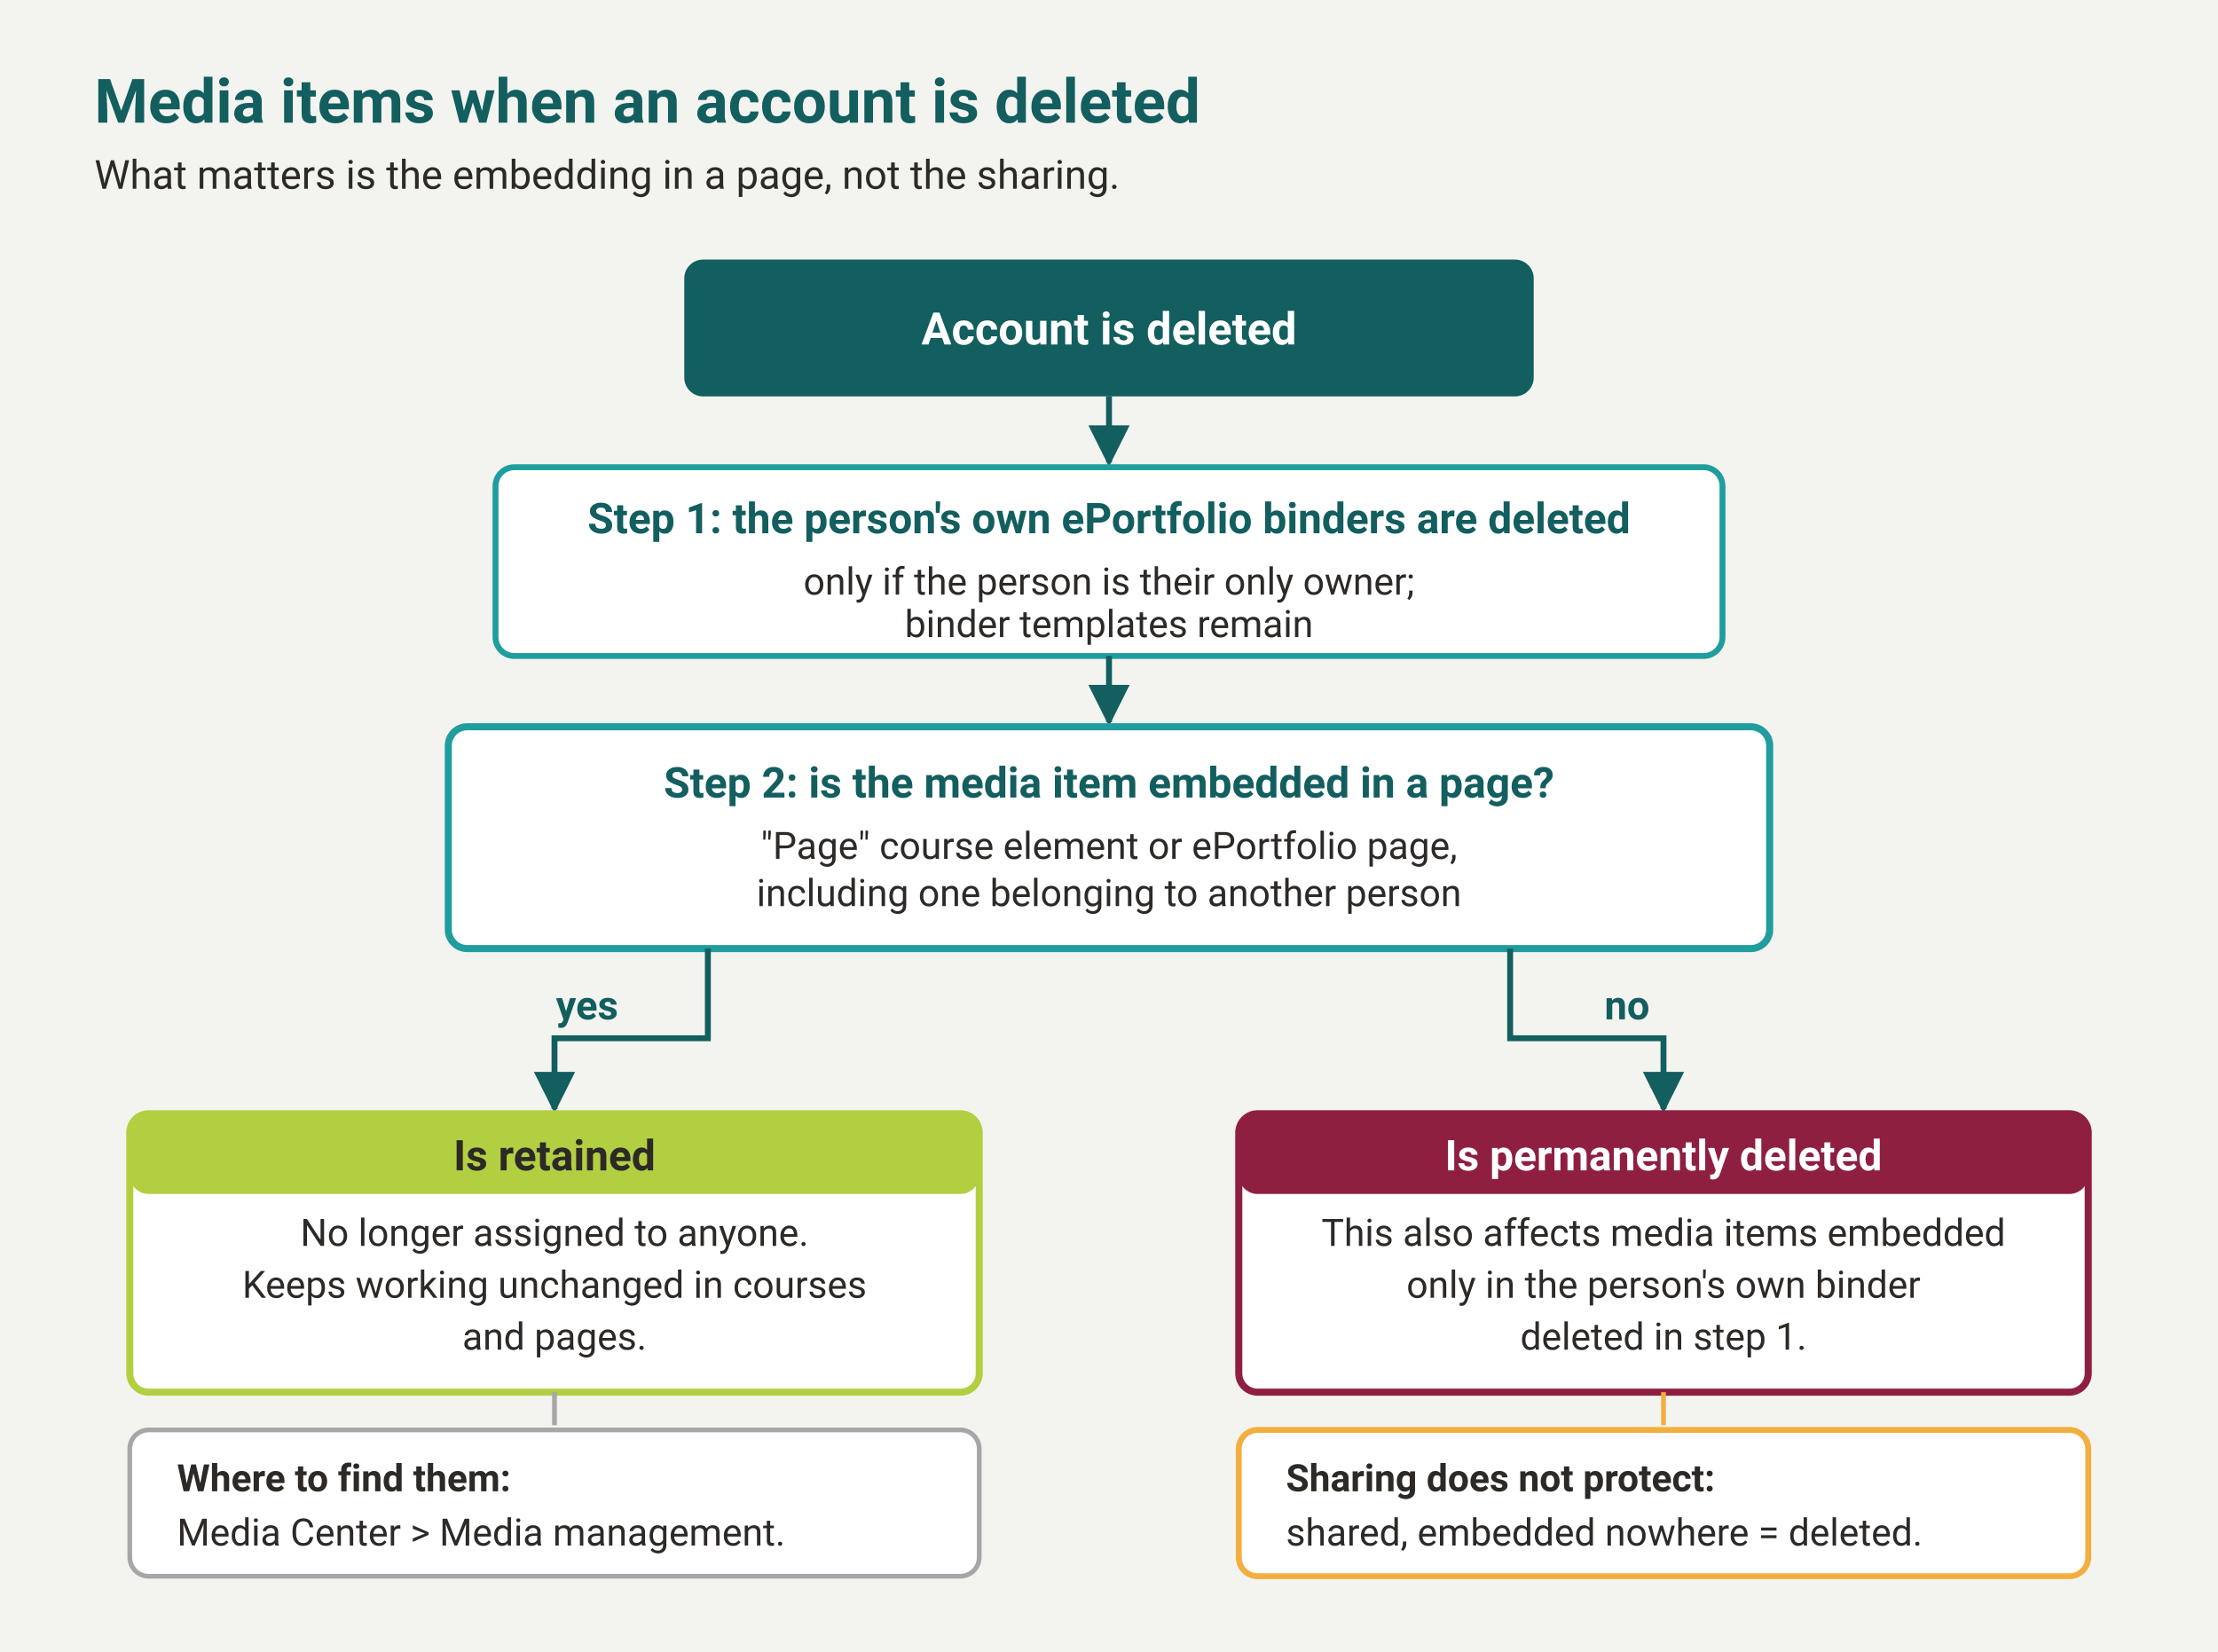
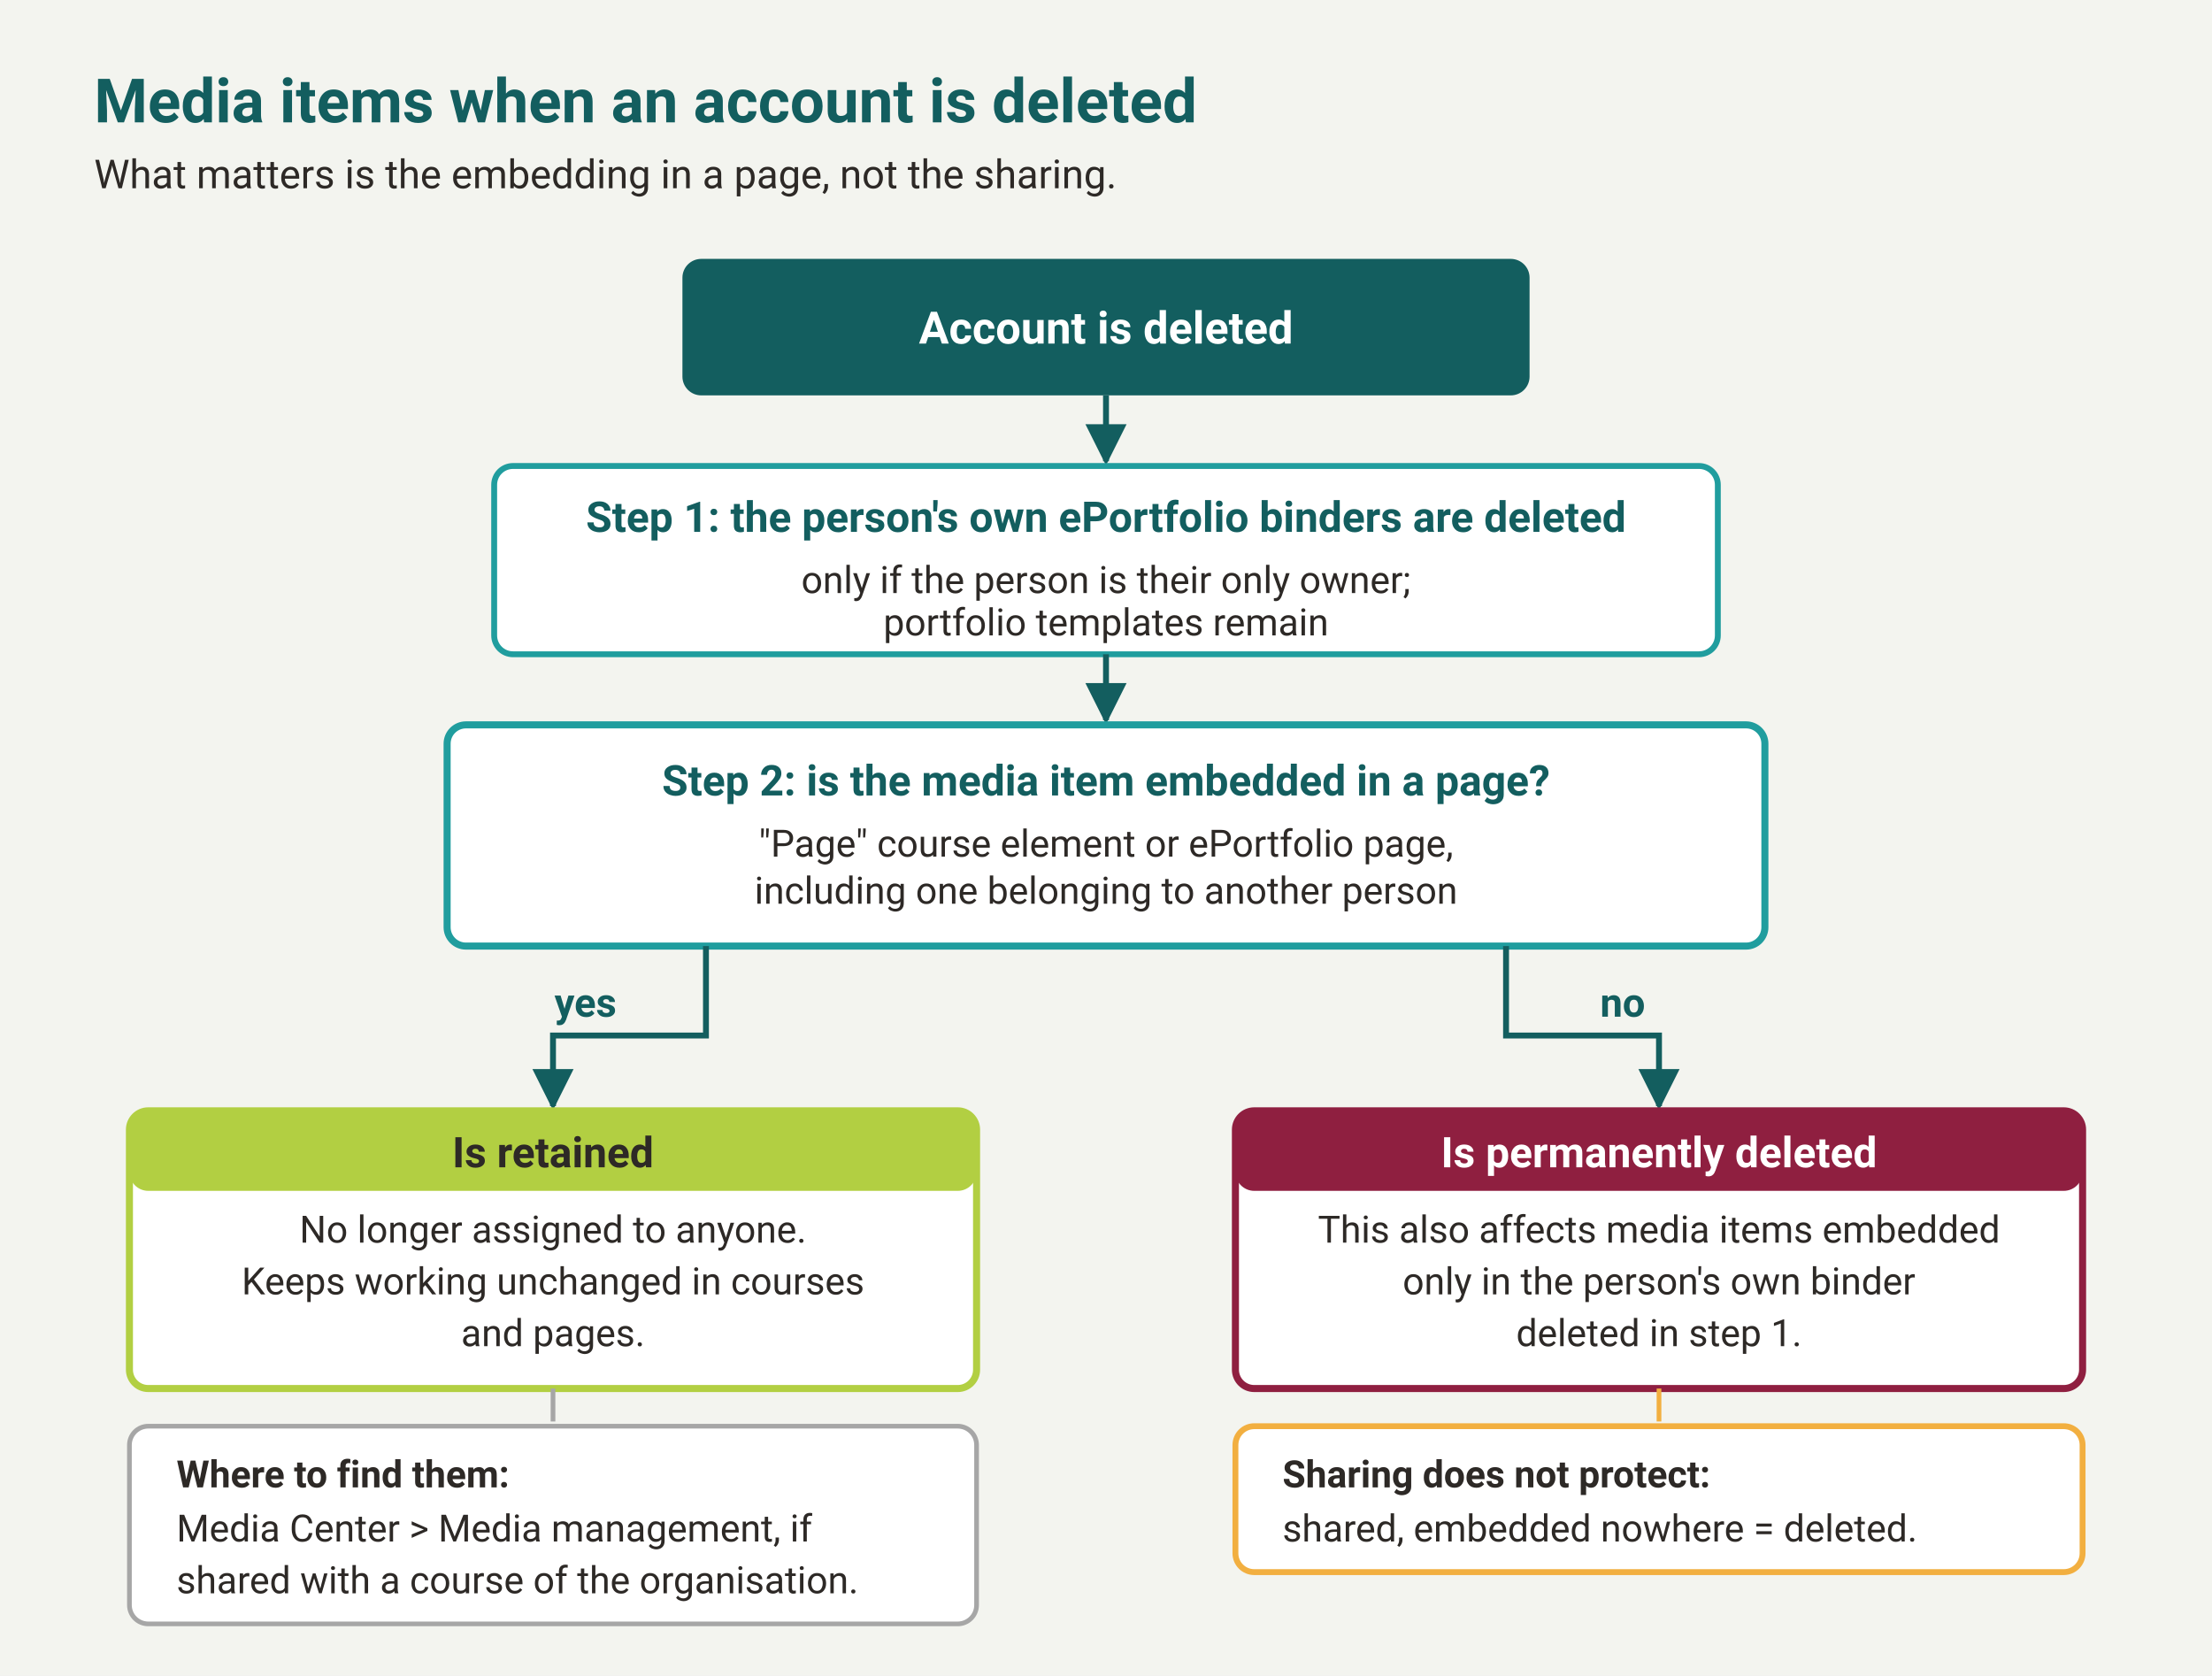
- <svg xmlns="http://www.w3.org/2000/svg" viewBox="0 0 940 700" width="940" height="700" role="img" aria-label="Decision tree: what happens to the media items in the Media Center when an account is deleted">
-   <rect x="0" y="0" width="940" height="700" fill="#F3F4EF" />
+ <svg xmlns="http://www.w3.org/2000/svg" viewBox="0 0 940 712" width="940" height="712" role="img" aria-label="Decision tree: what happens to the media items in the Media Center when an account is deleted">
+   <rect x="0" y="0" width="940" height="712" fill="#F3F4EF" />
  <defs>
    <marker id="arrow" viewBox="0 0 10 10" refX="9" refY="5" markerWidth="7" markerHeight="7" orient="auto-start-reverse">
      <path d="M 0 0 L 10 5 L 0 10 z" fill="#135E5F" />
    </marker>
    <marker id="arrowGrey" viewBox="0 0 10 10" refX="9" refY="5" markerWidth="7" markerHeight="7" orient="auto-start-reverse">
      <path d="M 0 0 L 10 5 L 0 10 z" fill="#A6A6A6" />
    </marker>
  </defs>
  <text x="40" y="52" font-family="'Roboto', sans-serif" font-size="26" font-weight="700" fill="#135E5F">Media items when an account is deleted</text>
  <text x="40" y="80" font-family="'Roboto', sans-serif" font-size="17" fill="#2D2926">What matters is the embedding in a page, not the sharing.</text>
  <rect x="290" y="110" width="360" height="58" rx="8" fill="#135E5F" />
  <text x="470" y="146" font-family="'Roboto', sans-serif" font-size="19" font-weight="600" fill="#FFFFFF" text-anchor="middle">Account is deleted</text>
  <line x1="470" y1="168" x2="470" y2="196" stroke="#135E5F" stroke-width="2.5" marker-end="url(#arrow)" />
  <rect x="210" y="198" width="520" height="80" rx="8" fill="#FFFFFF" stroke="#209D9E" stroke-width="2.5" />
  <text x="470" y="226" font-family="'Roboto', sans-serif" font-size="18" font-weight="600" fill="#135E5F" text-anchor="middle">Step 1: the person's own ePortfolio binders are deleted</text>
  <text x="470" y="252" font-family="'Roboto', sans-serif" font-size="16" fill="#2D2926" text-anchor="middle">only if the person is their only owner;</text>
-   <text x="470" y="270" font-family="'Roboto', sans-serif" font-size="16" fill="#2D2926" text-anchor="middle">binder templates remain</text>
+   <text x="470" y="270" font-family="'Roboto', sans-serif" font-size="16" fill="#2D2926" text-anchor="middle">portfolio templates remain</text>
  <line x1="470" y1="278" x2="470" y2="306" stroke="#135E5F" stroke-width="2.5" marker-end="url(#arrow)" />
  <rect x="190" y="308" width="560" height="94" rx="8" fill="#FFFFFF" stroke="#209D9E" stroke-width="3" />
  <text x="470" y="338" font-family="'Roboto', sans-serif" font-size="18" font-weight="600" fill="#135E5F" text-anchor="middle">Step 2: is the media item embedded in a page?</text>
  <text x="470" y="364" font-family="'Roboto', sans-serif" font-size="16" fill="#2D2926" text-anchor="middle">"Page" course element or ePortfolio page,</text>
  <text x="470" y="384" font-family="'Roboto', sans-serif" font-size="16" fill="#2D2926" text-anchor="middle">including one belonging to another person</text>
  <path d="M 300 402 L 300 440 L 235 440 L 235 470" fill="none" stroke="#135E5F" stroke-width="2.5" marker-end="url(#arrow)" />
  <path d="M 640 402 L 640 440 L 705 440 L 705 470" fill="none" stroke="#135E5F" stroke-width="2.5" marker-end="url(#arrow)" />
  <text x="262" y="432" font-family="'Roboto', sans-serif" font-size="17" font-weight="700" fill="#135E5F" text-anchor="end">yes</text>
  <text x="680" y="432" font-family="'Roboto', sans-serif" font-size="17" font-weight="700" fill="#135E5F">no</text>
  <rect x="55" y="472" width="360" height="118" rx="8" fill="#FFFFFF" stroke="#B2CF42" stroke-width="3" />
  <rect x="55" y="472" width="360" height="34" rx="8" fill="#B2CF42" />
  <text x="235" y="496" font-family="'Roboto', sans-serif" font-size="18" font-weight="700" fill="#2D2926" text-anchor="middle">Is retained</text>
  <text x="235" y="528" font-family="'Roboto', sans-serif" font-size="16" fill="#2D2926" text-anchor="middle">No longer assigned to anyone.</text>
  <text x="235" y="550" font-family="'Roboto', sans-serif" font-size="16" fill="#2D2926" text-anchor="middle">Keeps working unchanged in courses</text>
  <text x="235" y="572" font-family="'Roboto', sans-serif" font-size="16" fill="#2D2926" text-anchor="middle">and pages.</text>
  <rect x="525" y="472" width="360" height="118" rx="8" fill="#FFFFFF" stroke="#8F1F40" stroke-width="3" />
  <rect x="525" y="472" width="360" height="34" rx="8" fill="#8F1F40" />
  <text x="705" y="496" font-family="'Roboto', sans-serif" font-size="18" font-weight="700" fill="#FFFFFF" text-anchor="middle">Is permanently deleted</text>
  <text x="705" y="528" font-family="'Roboto', sans-serif" font-size="16" fill="#2D2926" text-anchor="middle">This also affects media items embedded</text>
  <text x="705" y="550" font-family="'Roboto', sans-serif" font-size="16" fill="#2D2926" text-anchor="middle">only in the person's own binder</text>
  <text x="705" y="572" font-family="'Roboto', sans-serif" font-size="16" fill="#2D2926" text-anchor="middle">deleted in step 1.</text>
-   <rect x="55" y="606" width="360" height="62" rx="8" fill="#FFFFFF" stroke="#A6A6A6" stroke-width="2" />
+   <rect x="55" y="606" width="360" height="84" rx="8" fill="#FFFFFF" stroke="#A6A6A6" stroke-width="2" />
  <text x="75" y="632" font-family="'Roboto', sans-serif" font-size="16" font-weight="700" fill="#2D2926">Where to find them:</text>
-   <text x="75" y="655" font-family="'Roboto', sans-serif" font-size="16" fill="#2D2926">Media Center &gt; Media management.</text>
+   <text x="75" y="655" font-family="'Roboto', sans-serif" font-size="16" fill="#2D2926">Media Center &gt; Media management, if</text>
+   <text x="75" y="677" font-family="'Roboto', sans-serif" font-size="16" fill="#2D2926">shared with a course of the organisation.</text>
  <line x1="235" y1="590" x2="235" y2="604" stroke="#A6A6A6" stroke-width="2" />
  <rect x="525" y="606" width="360" height="62" rx="8" fill="#FFFFFF" stroke="#F2AF40" stroke-width="2.5" />
  <text x="545" y="632" font-family="'Roboto', sans-serif" font-size="16" font-weight="700" fill="#2D2926">Sharing does not protect:</text>
  <text x="545" y="655" font-family="'Roboto', sans-serif" font-size="16" fill="#2D2926">shared, embedded nowhere = deleted.</text>
  <line x1="705" y1="590" x2="705" y2="604" stroke="#F2AF40" stroke-width="2" />
</svg>
